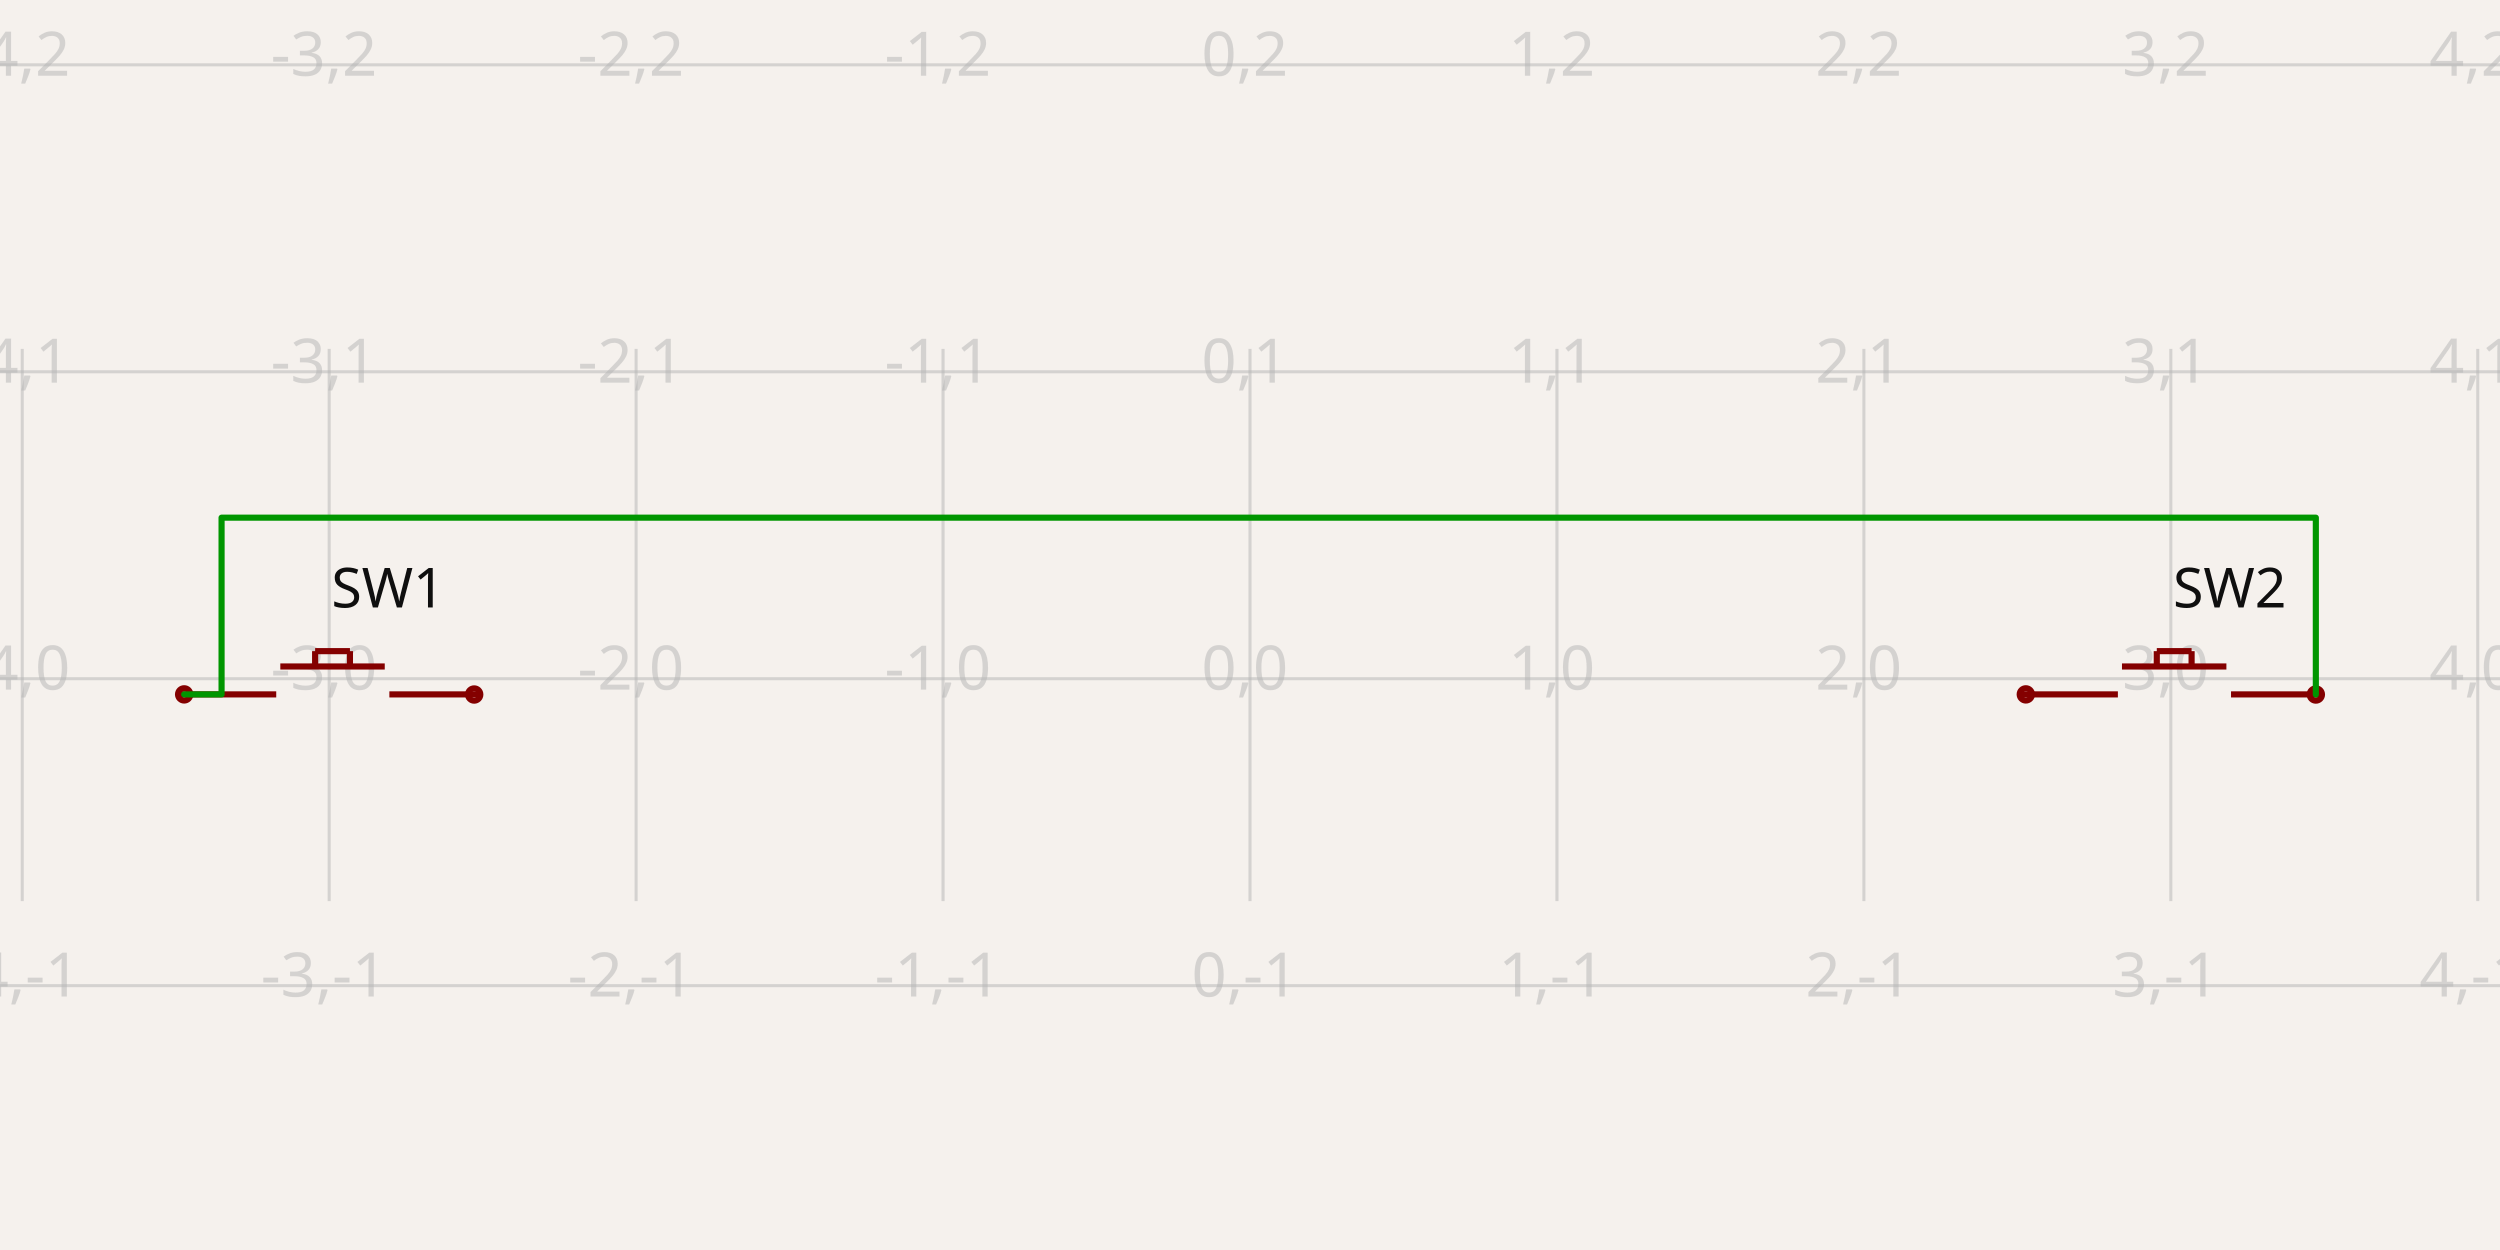
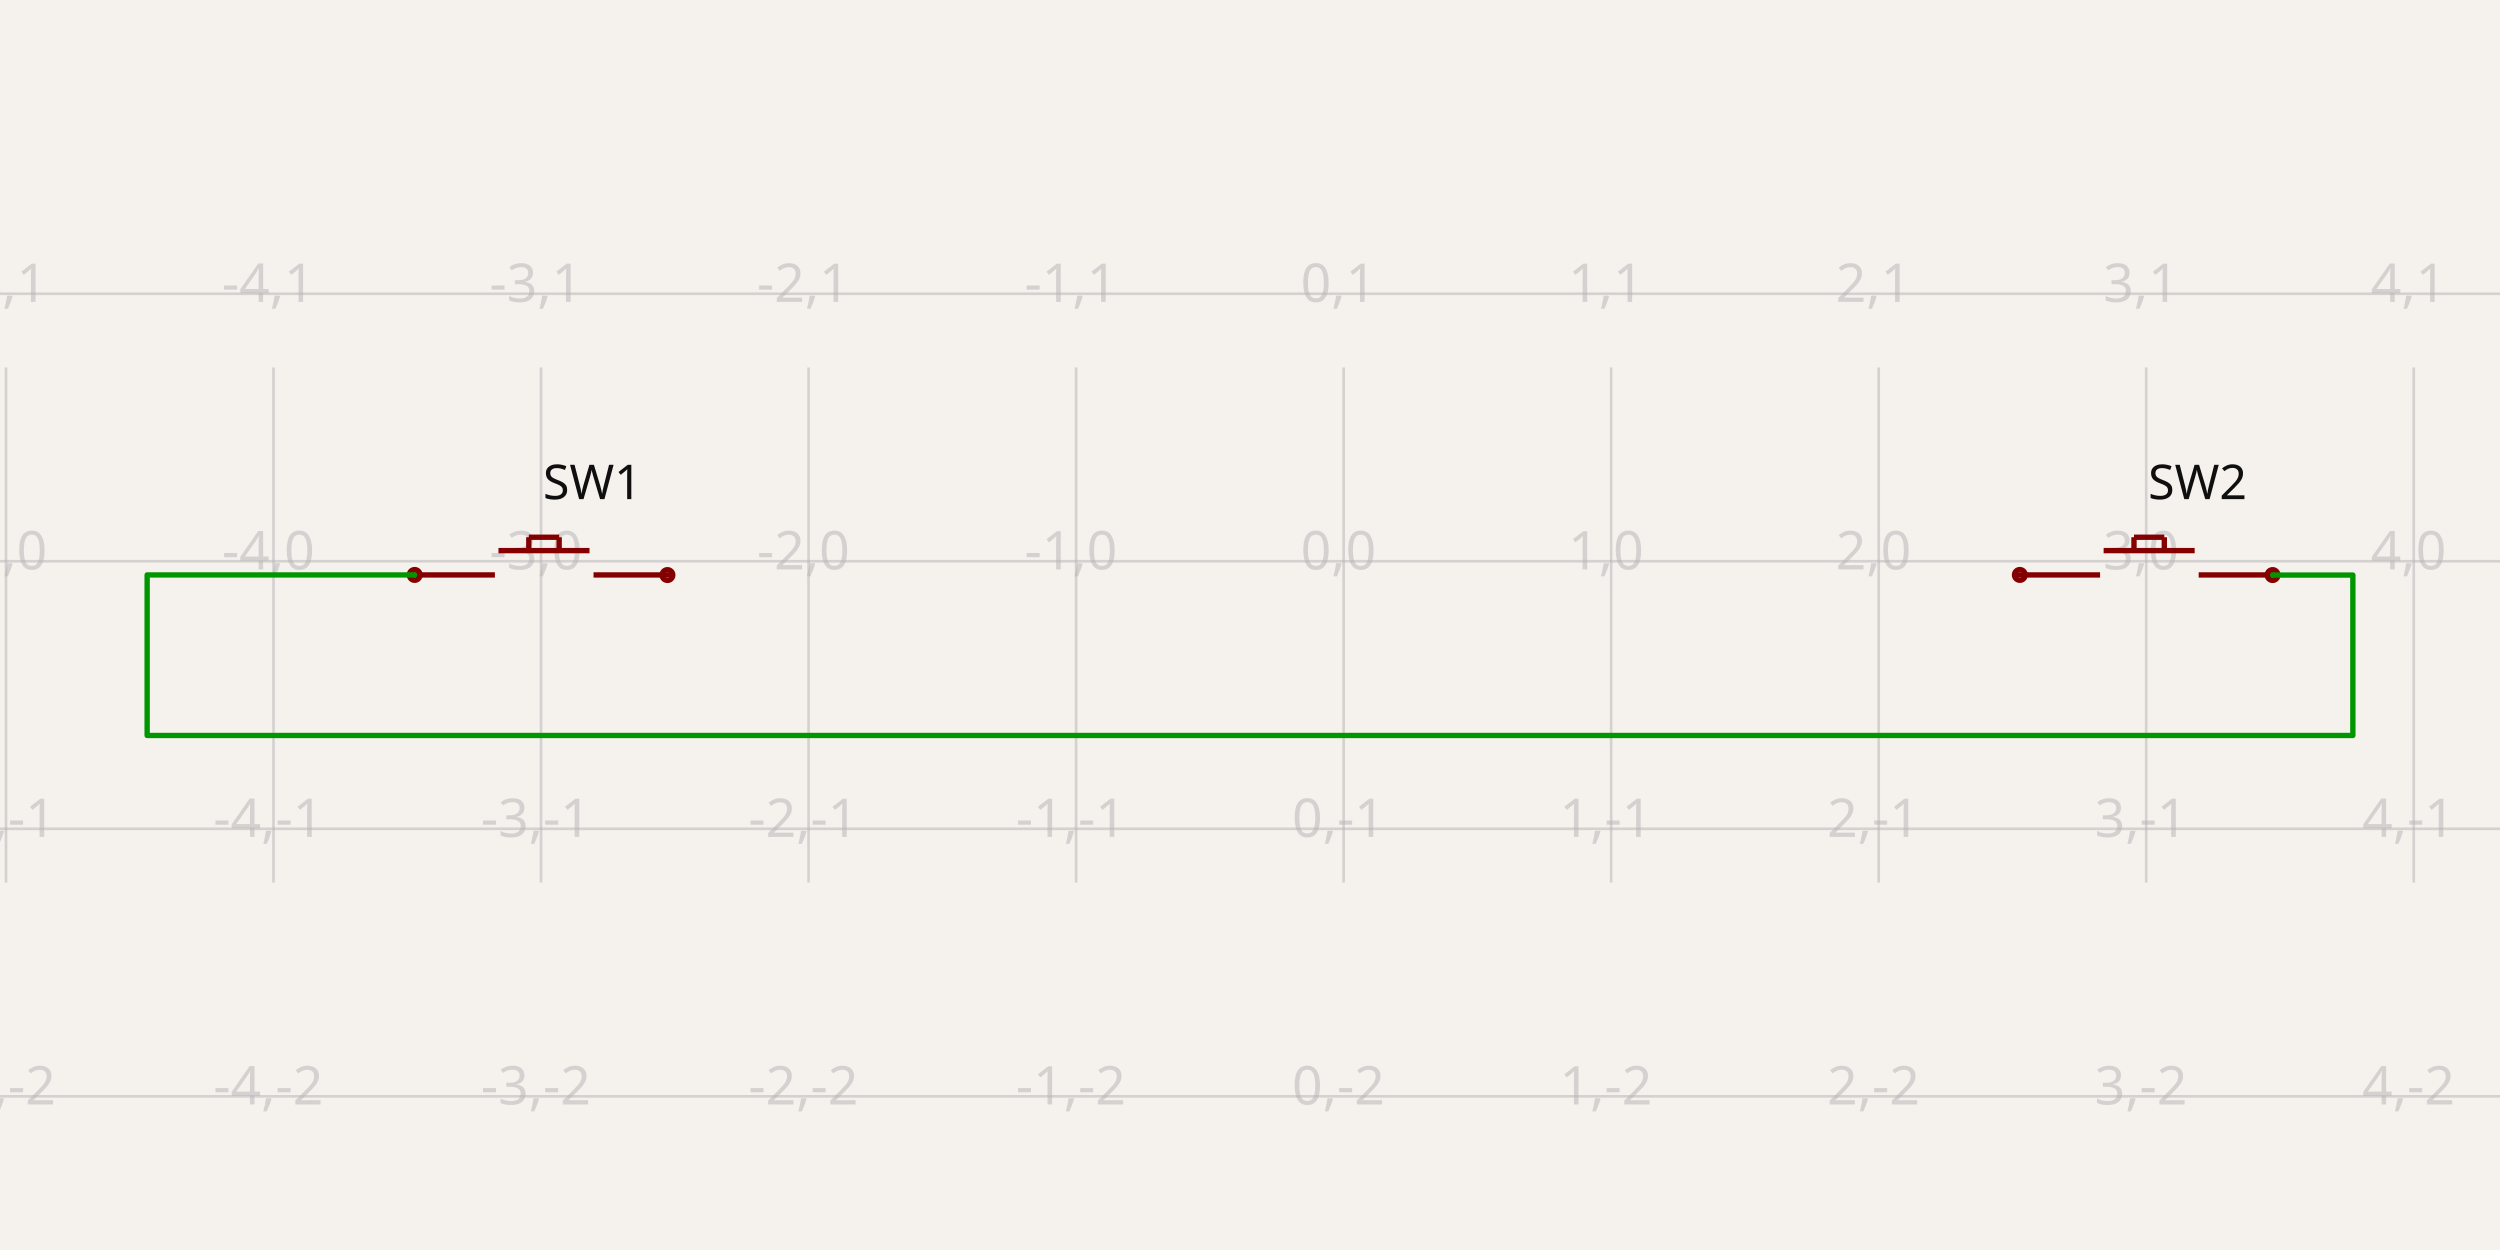
- <svg xmlns="http://www.w3.org/2000/svg" width="1200" height="600" style="background-color: rgb(245, 241, 237)" data-real-to-screen-transform="matrix(147.3326003618,0,0,-147.3326003618,600,325.7832050633)">
+ <svg xmlns="http://www.w3.org/2000/svg" width="1200" height="600" style="background-color: rgb(245, 241, 237)" data-real-to-screen-transform="matrix(128.4131561461,0,0,-128.4131561461,644.9446046512,269.4103810415)">
  <style>
              .boundary { fill: rgb(245, 241, 237); }
              .schematic-boundary { fill: none; stroke: #fff; }
              .component { fill: none; stroke: rgb(132, 0, 0); }
              .chip { fill: rgb(255, 255, 194); stroke: rgb(132, 0, 0); }
              .component-pin { fill: none; stroke: rgb(132, 0, 0); }
              .trace:hover {
                filter: invert(1);
              }
              .trace:hover .trace-crossing-outline {
                opacity: 0;
              }
              .text { font-family: sans-serif; fill: rgb(0, 150, 0); }
              .pin-number { fill: rgb(169, 0, 0); }
              .port-label { fill: rgb(0, 100, 100); }
              .component-name { fill: rgb(0, 100, 100); }
            </style>
  <rect class="boundary" x="0" y="0" width="1200" height="600" />
  <g class="grid">
-     <line x1="-136.663" y1="432.543" x2="-136.663" y2="167.457" stroke="rgb(181, 181, 181)" stroke-width="1.473" stroke-opacity="0.5" />
-     <line x1="10.67" y1="432.543" x2="10.67" y2="167.457" stroke="rgb(181, 181, 181)" stroke-width="1.473" stroke-opacity="0.5" />
-     <line x1="158.002" y1="432.543" x2="158.002" y2="167.457" stroke="rgb(181, 181, 181)" stroke-width="1.473" stroke-opacity="0.5" />
-     <line x1="305.335" y1="432.543" x2="305.335" y2="167.457" stroke="rgb(181, 181, 181)" stroke-width="1.473" stroke-opacity="0.5" />
-     <line x1="452.667" y1="432.543" x2="452.667" y2="167.457" stroke="rgb(181, 181, 181)" stroke-width="1.473" stroke-opacity="0.5" />
-     <line x1="600" y1="432.543" x2="600" y2="167.457" stroke="rgb(181, 181, 181)" stroke-width="1.473" stroke-opacity="0.5" />
-     <line x1="747.333" y1="432.543" x2="747.333" y2="167.457" stroke="rgb(181, 181, 181)" stroke-width="1.473" stroke-opacity="0.5" />
-     <line x1="894.665" y1="432.543" x2="894.665" y2="167.457" stroke="rgb(181, 181, 181)" stroke-width="1.473" stroke-opacity="0.5" />
-     <line x1="1041.998" y1="432.543" x2="1041.998" y2="167.457" stroke="rgb(181, 181, 181)" stroke-width="1.473" stroke-opacity="0.5" />
-     <line x1="1189.33" y1="432.543" x2="1189.33" y2="167.457" stroke="rgb(181, 181, 181)" stroke-width="1.473" stroke-opacity="0.5" />
-     <line x1="1336.663" y1="432.543" x2="1336.663" y2="167.457" stroke="rgb(181, 181, 181)" stroke-width="1.473" stroke-opacity="0.5" />
-     <line x1="1.2892087397631258e-10" y1="473.116" x2="1200" y2="473.116" stroke="rgb(181, 181, 181)" stroke-width="1.473" stroke-opacity="0.5" />
-     <line x1="1.2892087397631258e-10" y1="325.783" x2="1200" y2="325.783" stroke="rgb(181, 181, 181)" stroke-width="1.473" stroke-opacity="0.5" />
-     <line x1="1.2892087397631258e-10" y1="178.451" x2="1200" y2="178.451" stroke="rgb(181, 181, 181)" stroke-width="1.473" stroke-opacity="0.5" />
-     <line x1="1.2892087397631258e-10" y1="31.118" x2="1200" y2="31.118" stroke="rgb(181, 181, 181)" stroke-width="1.473" stroke-opacity="0.5" />
-     <text x="-139.163" y="468.116" fill="rgb(181, 181, 181)" font-size="29.467" fill-opacity="0.5" text-anchor="middle" dominant-baseline="middle" font-family="sans-serif">-5,-1</text>
-     <text x="-139.163" y="320.783" fill="rgb(181, 181, 181)" font-size="29.467" fill-opacity="0.5" text-anchor="middle" dominant-baseline="middle" font-family="sans-serif">-5,0</text>
-     <text x="-139.163" y="173.451" fill="rgb(181, 181, 181)" font-size="29.467" fill-opacity="0.5" text-anchor="middle" dominant-baseline="middle" font-family="sans-serif">-5,1</text>
-     <text x="-139.163" y="26.118" fill="rgb(181, 181, 181)" font-size="29.467" fill-opacity="0.5" text-anchor="middle" dominant-baseline="middle" font-family="sans-serif">-5,2</text>
-     <text x="8.17" y="468.116" fill="rgb(181, 181, 181)" font-size="29.467" fill-opacity="0.5" text-anchor="middle" dominant-baseline="middle" font-family="sans-serif">-4,-1</text>
-     <text x="8.17" y="320.783" fill="rgb(181, 181, 181)" font-size="29.467" fill-opacity="0.5" text-anchor="middle" dominant-baseline="middle" font-family="sans-serif">-4,0</text>
-     <text x="8.17" y="173.451" fill="rgb(181, 181, 181)" font-size="29.467" fill-opacity="0.5" text-anchor="middle" dominant-baseline="middle" font-family="sans-serif">-4,1</text>
-     <text x="8.17" y="26.118" fill="rgb(181, 181, 181)" font-size="29.467" fill-opacity="0.5" text-anchor="middle" dominant-baseline="middle" font-family="sans-serif">-4,2</text>
-     <text x="155.502" y="468.116" fill="rgb(181, 181, 181)" font-size="29.467" fill-opacity="0.5" text-anchor="middle" dominant-baseline="middle" font-family="sans-serif">-3,-1</text>
-     <text x="155.502" y="320.783" fill="rgb(181, 181, 181)" font-size="29.467" fill-opacity="0.5" text-anchor="middle" dominant-baseline="middle" font-family="sans-serif">-3,0</text>
-     <text x="155.502" y="173.451" fill="rgb(181, 181, 181)" font-size="29.467" fill-opacity="0.5" text-anchor="middle" dominant-baseline="middle" font-family="sans-serif">-3,1</text>
-     <text x="155.502" y="26.118" fill="rgb(181, 181, 181)" font-size="29.467" fill-opacity="0.5" text-anchor="middle" dominant-baseline="middle" font-family="sans-serif">-3,2</text>
-     <text x="302.835" y="468.116" fill="rgb(181, 181, 181)" font-size="29.467" fill-opacity="0.5" text-anchor="middle" dominant-baseline="middle" font-family="sans-serif">-2,-1</text>
-     <text x="302.835" y="320.783" fill="rgb(181, 181, 181)" font-size="29.467" fill-opacity="0.5" text-anchor="middle" dominant-baseline="middle" font-family="sans-serif">-2,0</text>
-     <text x="302.835" y="173.451" fill="rgb(181, 181, 181)" font-size="29.467" fill-opacity="0.5" text-anchor="middle" dominant-baseline="middle" font-family="sans-serif">-2,1</text>
-     <text x="302.835" y="26.118" fill="rgb(181, 181, 181)" font-size="29.467" fill-opacity="0.5" text-anchor="middle" dominant-baseline="middle" font-family="sans-serif">-2,2</text>
-     <text x="450.167" y="468.116" fill="rgb(181, 181, 181)" font-size="29.467" fill-opacity="0.5" text-anchor="middle" dominant-baseline="middle" font-family="sans-serif">-1,-1</text>
-     <text x="450.167" y="320.783" fill="rgb(181, 181, 181)" font-size="29.467" fill-opacity="0.5" text-anchor="middle" dominant-baseline="middle" font-family="sans-serif">-1,0</text>
-     <text x="450.167" y="173.451" fill="rgb(181, 181, 181)" font-size="29.467" fill-opacity="0.5" text-anchor="middle" dominant-baseline="middle" font-family="sans-serif">-1,1</text>
-     <text x="450.167" y="26.118" fill="rgb(181, 181, 181)" font-size="29.467" fill-opacity="0.5" text-anchor="middle" dominant-baseline="middle" font-family="sans-serif">-1,2</text>
-     <text x="597.5" y="468.116" fill="rgb(181, 181, 181)" font-size="29.467" fill-opacity="0.5" text-anchor="middle" dominant-baseline="middle" font-family="sans-serif">0,-1</text>
-     <text x="597.5" y="320.783" fill="rgb(181, 181, 181)" font-size="29.467" fill-opacity="0.5" text-anchor="middle" dominant-baseline="middle" font-family="sans-serif">0,0</text>
-     <text x="597.5" y="173.451" fill="rgb(181, 181, 181)" font-size="29.467" fill-opacity="0.5" text-anchor="middle" dominant-baseline="middle" font-family="sans-serif">0,1</text>
-     <text x="597.5" y="26.118" fill="rgb(181, 181, 181)" font-size="29.467" fill-opacity="0.5" text-anchor="middle" dominant-baseline="middle" font-family="sans-serif">0,2</text>
-     <text x="744.833" y="468.116" fill="rgb(181, 181, 181)" font-size="29.467" fill-opacity="0.5" text-anchor="middle" dominant-baseline="middle" font-family="sans-serif">1,-1</text>
-     <text x="744.833" y="320.783" fill="rgb(181, 181, 181)" font-size="29.467" fill-opacity="0.5" text-anchor="middle" dominant-baseline="middle" font-family="sans-serif">1,0</text>
-     <text x="744.833" y="173.451" fill="rgb(181, 181, 181)" font-size="29.467" fill-opacity="0.5" text-anchor="middle" dominant-baseline="middle" font-family="sans-serif">1,1</text>
-     <text x="744.833" y="26.118" fill="rgb(181, 181, 181)" font-size="29.467" fill-opacity="0.5" text-anchor="middle" dominant-baseline="middle" font-family="sans-serif">1,2</text>
-     <text x="892.165" y="468.116" fill="rgb(181, 181, 181)" font-size="29.467" fill-opacity="0.5" text-anchor="middle" dominant-baseline="middle" font-family="sans-serif">2,-1</text>
-     <text x="892.165" y="320.783" fill="rgb(181, 181, 181)" font-size="29.467" fill-opacity="0.5" text-anchor="middle" dominant-baseline="middle" font-family="sans-serif">2,0</text>
-     <text x="892.165" y="173.451" fill="rgb(181, 181, 181)" font-size="29.467" fill-opacity="0.5" text-anchor="middle" dominant-baseline="middle" font-family="sans-serif">2,1</text>
-     <text x="892.165" y="26.118" fill="rgb(181, 181, 181)" font-size="29.467" fill-opacity="0.5" text-anchor="middle" dominant-baseline="middle" font-family="sans-serif">2,2</text>
-     <text x="1039.498" y="468.116" fill="rgb(181, 181, 181)" font-size="29.467" fill-opacity="0.5" text-anchor="middle" dominant-baseline="middle" font-family="sans-serif">3,-1</text>
-     <text x="1039.498" y="320.783" fill="rgb(181, 181, 181)" font-size="29.467" fill-opacity="0.5" text-anchor="middle" dominant-baseline="middle" font-family="sans-serif">3,0</text>
-     <text x="1039.498" y="173.451" fill="rgb(181, 181, 181)" font-size="29.467" fill-opacity="0.5" text-anchor="middle" dominant-baseline="middle" font-family="sans-serif">3,1</text>
-     <text x="1039.498" y="26.118" fill="rgb(181, 181, 181)" font-size="29.467" fill-opacity="0.5" text-anchor="middle" dominant-baseline="middle" font-family="sans-serif">3,2</text>
-     <text x="1186.83" y="468.116" fill="rgb(181, 181, 181)" font-size="29.467" fill-opacity="0.5" text-anchor="middle" dominant-baseline="middle" font-family="sans-serif">4,-1</text>
-     <text x="1186.83" y="320.783" fill="rgb(181, 181, 181)" font-size="29.467" fill-opacity="0.5" text-anchor="middle" dominant-baseline="middle" font-family="sans-serif">4,0</text>
-     <text x="1186.83" y="173.451" fill="rgb(181, 181, 181)" font-size="29.467" fill-opacity="0.5" text-anchor="middle" dominant-baseline="middle" font-family="sans-serif">4,1</text>
-     <text x="1186.83" y="26.118" fill="rgb(181, 181, 181)" font-size="29.467" fill-opacity="0.5" text-anchor="middle" dominant-baseline="middle" font-family="sans-serif">4,2</text>
-     <text x="1334.163" y="468.116" fill="rgb(181, 181, 181)" font-size="29.467" fill-opacity="0.5" text-anchor="middle" dominant-baseline="middle" font-family="sans-serif">5,-1</text>
-     <text x="1334.163" y="320.783" fill="rgb(181, 181, 181)" font-size="29.467" fill-opacity="0.5" text-anchor="middle" dominant-baseline="middle" font-family="sans-serif">5,0</text>
-     <text x="1334.163" y="173.451" fill="rgb(181, 181, 181)" font-size="29.467" fill-opacity="0.5" text-anchor="middle" dominant-baseline="middle" font-family="sans-serif">5,1</text>
-     <text x="1334.163" y="26.118" fill="rgb(181, 181, 181)" font-size="29.467" fill-opacity="0.5" text-anchor="middle" dominant-baseline="middle" font-family="sans-serif">5,2</text>
+     <line x1="-125.534" y1="423.64" x2="-125.534" y2="176.36" stroke="rgb(181, 181, 181)" stroke-width="1.284" stroke-opacity="0.5" />
+     <line x1="2.879" y1="423.64" x2="2.879" y2="176.36" stroke="rgb(181, 181, 181)" stroke-width="1.284" stroke-opacity="0.5" />
+     <line x1="131.292" y1="423.64" x2="131.292" y2="176.36" stroke="rgb(181, 181, 181)" stroke-width="1.284" stroke-opacity="0.5" />
+     <line x1="259.705" y1="423.64" x2="259.705" y2="176.36" stroke="rgb(181, 181, 181)" stroke-width="1.284" stroke-opacity="0.5" />
+     <line x1="388.118" y1="423.64" x2="388.118" y2="176.36" stroke="rgb(181, 181, 181)" stroke-width="1.284" stroke-opacity="0.5" />
+     <line x1="516.531" y1="423.64" x2="516.531" y2="176.36" stroke="rgb(181, 181, 181)" stroke-width="1.284" stroke-opacity="0.5" />
+     <line x1="644.945" y1="423.64" x2="644.945" y2="176.36" stroke="rgb(181, 181, 181)" stroke-width="1.284" stroke-opacity="0.5" />
+     <line x1="773.358" y1="423.64" x2="773.358" y2="176.36" stroke="rgb(181, 181, 181)" stroke-width="1.284" stroke-opacity="0.5" />
+     <line x1="901.771" y1="423.64" x2="901.771" y2="176.36" stroke="rgb(181, 181, 181)" stroke-width="1.284" stroke-opacity="0.5" />
+     <line x1="1030.184" y1="423.64" x2="1030.184" y2="176.36" stroke="rgb(181, 181, 181)" stroke-width="1.284" stroke-opacity="0.5" />
+     <line x1="1158.597" y1="423.64" x2="1158.597" y2="176.36" stroke="rgb(181, 181, 181)" stroke-width="1.284" stroke-opacity="0.5" />
+     <line x1="1287.01" y1="423.64" x2="1287.01" y2="176.36" stroke="rgb(181, 181, 181)" stroke-width="1.284" stroke-opacity="0.5" />
+     <line x1="2.964952727779746e-10" y1="526.237" x2="1200" y2="526.237" stroke="rgb(181, 181, 181)" stroke-width="1.284" stroke-opacity="0.5" />
+     <line x1="2.964952727779746e-10" y1="397.824" x2="1200" y2="397.824" stroke="rgb(181, 181, 181)" stroke-width="1.284" stroke-opacity="0.5" />
+     <line x1="2.964952727779746e-10" y1="269.41" x2="1200" y2="269.41" stroke="rgb(181, 181, 181)" stroke-width="1.284" stroke-opacity="0.5" />
+     <line x1="2.964952727779746e-10" y1="140.997" x2="1200" y2="140.997" stroke="rgb(181, 181, 181)" stroke-width="1.284" stroke-opacity="0.5" />
+     <text x="-128.034" y="521.237" fill="rgb(181, 181, 181)" font-size="25.683" fill-opacity="0.5" text-anchor="middle" dominant-baseline="middle" font-family="sans-serif">-6,-2</text>
+     <text x="-128.034" y="392.824" fill="rgb(181, 181, 181)" font-size="25.683" fill-opacity="0.5" text-anchor="middle" dominant-baseline="middle" font-family="sans-serif">-6,-1</text>
+     <text x="-128.034" y="264.41" fill="rgb(181, 181, 181)" font-size="25.683" fill-opacity="0.5" text-anchor="middle" dominant-baseline="middle" font-family="sans-serif">-6,0</text>
+     <text x="-128.034" y="135.997" fill="rgb(181, 181, 181)" font-size="25.683" fill-opacity="0.5" text-anchor="middle" dominant-baseline="middle" font-family="sans-serif">-6,1</text>
+     <text x="0.379" y="521.237" fill="rgb(181, 181, 181)" font-size="25.683" fill-opacity="0.5" text-anchor="middle" dominant-baseline="middle" font-family="sans-serif">-5,-2</text>
+     <text x="0.379" y="392.824" fill="rgb(181, 181, 181)" font-size="25.683" fill-opacity="0.5" text-anchor="middle" dominant-baseline="middle" font-family="sans-serif">-5,-1</text>
+     <text x="0.379" y="264.41" fill="rgb(181, 181, 181)" font-size="25.683" fill-opacity="0.5" text-anchor="middle" dominant-baseline="middle" font-family="sans-serif">-5,0</text>
+     <text x="0.379" y="135.997" fill="rgb(181, 181, 181)" font-size="25.683" fill-opacity="0.5" text-anchor="middle" dominant-baseline="middle" font-family="sans-serif">-5,1</text>
+     <text x="128.792" y="521.237" fill="rgb(181, 181, 181)" font-size="25.683" fill-opacity="0.5" text-anchor="middle" dominant-baseline="middle" font-family="sans-serif">-4,-2</text>
+     <text x="128.792" y="392.824" fill="rgb(181, 181, 181)" font-size="25.683" fill-opacity="0.5" text-anchor="middle" dominant-baseline="middle" font-family="sans-serif">-4,-1</text>
+     <text x="128.792" y="264.41" fill="rgb(181, 181, 181)" font-size="25.683" fill-opacity="0.5" text-anchor="middle" dominant-baseline="middle" font-family="sans-serif">-4,0</text>
+     <text x="128.792" y="135.997" fill="rgb(181, 181, 181)" font-size="25.683" fill-opacity="0.5" text-anchor="middle" dominant-baseline="middle" font-family="sans-serif">-4,1</text>
+     <text x="257.205" y="521.237" fill="rgb(181, 181, 181)" font-size="25.683" fill-opacity="0.5" text-anchor="middle" dominant-baseline="middle" font-family="sans-serif">-3,-2</text>
+     <text x="257.205" y="392.824" fill="rgb(181, 181, 181)" font-size="25.683" fill-opacity="0.5" text-anchor="middle" dominant-baseline="middle" font-family="sans-serif">-3,-1</text>
+     <text x="257.205" y="264.41" fill="rgb(181, 181, 181)" font-size="25.683" fill-opacity="0.5" text-anchor="middle" dominant-baseline="middle" font-family="sans-serif">-3,0</text>
+     <text x="257.205" y="135.997" fill="rgb(181, 181, 181)" font-size="25.683" fill-opacity="0.5" text-anchor="middle" dominant-baseline="middle" font-family="sans-serif">-3,1</text>
+     <text x="385.618" y="521.237" fill="rgb(181, 181, 181)" font-size="25.683" fill-opacity="0.5" text-anchor="middle" dominant-baseline="middle" font-family="sans-serif">-2,-2</text>
+     <text x="385.618" y="392.824" fill="rgb(181, 181, 181)" font-size="25.683" fill-opacity="0.5" text-anchor="middle" dominant-baseline="middle" font-family="sans-serif">-2,-1</text>
+     <text x="385.618" y="264.41" fill="rgb(181, 181, 181)" font-size="25.683" fill-opacity="0.5" text-anchor="middle" dominant-baseline="middle" font-family="sans-serif">-2,0</text>
+     <text x="385.618" y="135.997" fill="rgb(181, 181, 181)" font-size="25.683" fill-opacity="0.5" text-anchor="middle" dominant-baseline="middle" font-family="sans-serif">-2,1</text>
+     <text x="514.031" y="521.237" fill="rgb(181, 181, 181)" font-size="25.683" fill-opacity="0.5" text-anchor="middle" dominant-baseline="middle" font-family="sans-serif">-1,-2</text>
+     <text x="514.031" y="392.824" fill="rgb(181, 181, 181)" font-size="25.683" fill-opacity="0.5" text-anchor="middle" dominant-baseline="middle" font-family="sans-serif">-1,-1</text>
+     <text x="514.031" y="264.41" fill="rgb(181, 181, 181)" font-size="25.683" fill-opacity="0.5" text-anchor="middle" dominant-baseline="middle" font-family="sans-serif">-1,0</text>
+     <text x="514.031" y="135.997" fill="rgb(181, 181, 181)" font-size="25.683" fill-opacity="0.5" text-anchor="middle" dominant-baseline="middle" font-family="sans-serif">-1,1</text>
+     <text x="642.445" y="521.237" fill="rgb(181, 181, 181)" font-size="25.683" fill-opacity="0.5" text-anchor="middle" dominant-baseline="middle" font-family="sans-serif">0,-2</text>
+     <text x="642.445" y="392.824" fill="rgb(181, 181, 181)" font-size="25.683" fill-opacity="0.5" text-anchor="middle" dominant-baseline="middle" font-family="sans-serif">0,-1</text>
+     <text x="642.445" y="264.41" fill="rgb(181, 181, 181)" font-size="25.683" fill-opacity="0.5" text-anchor="middle" dominant-baseline="middle" font-family="sans-serif">0,0</text>
+     <text x="642.445" y="135.997" fill="rgb(181, 181, 181)" font-size="25.683" fill-opacity="0.5" text-anchor="middle" dominant-baseline="middle" font-family="sans-serif">0,1</text>
+     <text x="770.858" y="521.237" fill="rgb(181, 181, 181)" font-size="25.683" fill-opacity="0.5" text-anchor="middle" dominant-baseline="middle" font-family="sans-serif">1,-2</text>
+     <text x="770.858" y="392.824" fill="rgb(181, 181, 181)" font-size="25.683" fill-opacity="0.5" text-anchor="middle" dominant-baseline="middle" font-family="sans-serif">1,-1</text>
+     <text x="770.858" y="264.41" fill="rgb(181, 181, 181)" font-size="25.683" fill-opacity="0.5" text-anchor="middle" dominant-baseline="middle" font-family="sans-serif">1,0</text>
+     <text x="770.858" y="135.997" fill="rgb(181, 181, 181)" font-size="25.683" fill-opacity="0.5" text-anchor="middle" dominant-baseline="middle" font-family="sans-serif">1,1</text>
+     <text x="899.271" y="521.237" fill="rgb(181, 181, 181)" font-size="25.683" fill-opacity="0.5" text-anchor="middle" dominant-baseline="middle" font-family="sans-serif">2,-2</text>
+     <text x="899.271" y="392.824" fill="rgb(181, 181, 181)" font-size="25.683" fill-opacity="0.5" text-anchor="middle" dominant-baseline="middle" font-family="sans-serif">2,-1</text>
+     <text x="899.271" y="264.41" fill="rgb(181, 181, 181)" font-size="25.683" fill-opacity="0.5" text-anchor="middle" dominant-baseline="middle" font-family="sans-serif">2,0</text>
+     <text x="899.271" y="135.997" fill="rgb(181, 181, 181)" font-size="25.683" fill-opacity="0.5" text-anchor="middle" dominant-baseline="middle" font-family="sans-serif">2,1</text>
+     <text x="1027.684" y="521.237" fill="rgb(181, 181, 181)" font-size="25.683" fill-opacity="0.5" text-anchor="middle" dominant-baseline="middle" font-family="sans-serif">3,-2</text>
+     <text x="1027.684" y="392.824" fill="rgb(181, 181, 181)" font-size="25.683" fill-opacity="0.5" text-anchor="middle" dominant-baseline="middle" font-family="sans-serif">3,-1</text>
+     <text x="1027.684" y="264.41" fill="rgb(181, 181, 181)" font-size="25.683" fill-opacity="0.5" text-anchor="middle" dominant-baseline="middle" font-family="sans-serif">3,0</text>
+     <text x="1027.684" y="135.997" fill="rgb(181, 181, 181)" font-size="25.683" fill-opacity="0.5" text-anchor="middle" dominant-baseline="middle" font-family="sans-serif">3,1</text>
+     <text x="1156.097" y="521.237" fill="rgb(181, 181, 181)" font-size="25.683" fill-opacity="0.5" text-anchor="middle" dominant-baseline="middle" font-family="sans-serif">4,-2</text>
+     <text x="1156.097" y="392.824" fill="rgb(181, 181, 181)" font-size="25.683" fill-opacity="0.5" text-anchor="middle" dominant-baseline="middle" font-family="sans-serif">4,-1</text>
+     <text x="1156.097" y="264.41" fill="rgb(181, 181, 181)" font-size="25.683" fill-opacity="0.5" text-anchor="middle" dominant-baseline="middle" font-family="sans-serif">4,0</text>
+     <text x="1156.097" y="135.997" fill="rgb(181, 181, 181)" font-size="25.683" fill-opacity="0.5" text-anchor="middle" dominant-baseline="middle" font-family="sans-serif">4,1</text>
+     <text x="1284.51" y="521.237" fill="rgb(181, 181, 181)" font-size="25.683" fill-opacity="0.5" text-anchor="middle" dominant-baseline="middle" font-family="sans-serif">5,-2</text>
+     <text x="1284.51" y="392.824" fill="rgb(181, 181, 181)" font-size="25.683" fill-opacity="0.5" text-anchor="middle" dominant-baseline="middle" font-family="sans-serif">5,-1</text>
+     <text x="1284.51" y="264.41" fill="rgb(181, 181, 181)" font-size="25.683" fill-opacity="0.5" text-anchor="middle" dominant-baseline="middle" font-family="sans-serif">5,0</text>
+     <text x="1284.51" y="135.997" fill="rgb(181, 181, 181)" font-size="25.683" fill-opacity="0.5" text-anchor="middle" dominant-baseline="middle" font-family="sans-serif">5,1</text>
  </g>
  <g data-circuit-json-type="schematic_component" data-schematic-component-id="schematic_component_0">
-     <rect class="component-overlay" x="86.283" y="312.55" width="143.73" height="20.761" fill="transparent" />
-     <path d="M 151.26 312.55 L 151.26 319.96" stroke="rgb(132, 0, 0)" fill="none" stroke-width="2.947px" />
-     <path d="M 151.26 312.55 L 167.97 312.55" stroke="rgb(132, 0, 0)" fill="none" stroke-width="2.947px" />
-     <path d="M 167.97 312.55 L 167.97 319.96" stroke="rgb(132, 0, 0)" fill="none" stroke-width="2.947px" />
-     <path d="M 86.283 333.308 L 132.59 333.308" stroke="rgb(132, 0, 0)" fill="none" stroke-width="2.947px" />
-     <path d="M 134.551 319.912 L 184.679 319.912" stroke="rgb(132, 0, 0)" fill="none" stroke-width="2.947px" />
-     <path d="M 186.897 333.311 L 230.013 333.311" stroke="rgb(132, 0, 0)" fill="none" stroke-width="2.947px" />
-     <text x="159.081" y="282.376" fill="rgb(15, 15, 15)" font-family="sans-serif" text-anchor="start" dominant-baseline="middle" font-size="26.52px">SW1</text>
-     <text x="134.327" y="358.877" fill="rgb(15, 15, 15)" font-family="sans-serif" text-anchor="start" dominant-baseline="middle" font-size="26.52px" />
-     <circle cx="88.4" cy="333.304" r="2.947px" stroke-width="2.947px" fill="none" stroke="rgb(132, 0, 0)" />
-     <circle cx="227.605" cy="333.368" r="2.947px" stroke-width="2.947px" fill="none" stroke="rgb(132, 0, 0)" />
+     <rect class="component-overlay" x="197.195" y="257.877" width="125.274" height="18.095" fill="transparent" />
+     <path d="M 253.829 257.877 L 253.829 264.335" stroke="rgb(132, 0, 0)" fill="none" stroke-width="2.568px" />
+     <path d="M 253.829 257.877 L 268.393 257.877" stroke="rgb(132, 0, 0)" fill="none" stroke-width="2.568px" />
+     <path d="M 268.393 257.877 L 268.393 264.335" stroke="rgb(132, 0, 0)" fill="none" stroke-width="2.568px" />
+     <path d="M 197.195 275.969 L 237.556 275.969" stroke="rgb(132, 0, 0)" fill="none" stroke-width="2.568px" />
+     <path d="M 239.266 264.293 L 282.956 264.293" stroke="rgb(132, 0, 0)" fill="none" stroke-width="2.568px" />
+     <path d="M 284.889 275.972 L 322.469 275.972" stroke="rgb(132, 0, 0)" fill="none" stroke-width="2.568px" />
+     <text x="260.645" y="231.577" fill="rgb(15, 15, 15)" font-family="sans-serif" text-anchor="start" dominant-baseline="middle" font-size="23.114px">SW1</text>
+     <text x="239.07" y="298.254" fill="rgb(15, 15, 15)" font-family="sans-serif" text-anchor="start" dominant-baseline="middle" font-size="23.114px" />
+     <circle cx="199.04" cy="275.965" r="2.568px" stroke-width="2.568px" fill="none" stroke="rgb(132, 0, 0)" />
+     <circle cx="320.37" cy="276.021" r="2.568px" stroke-width="2.568px" fill="none" stroke="rgb(132, 0, 0)" />
  </g>
  <g data-circuit-json-type="schematic_component" data-schematic-component-id="schematic_component_1">
-     <rect class="component-overlay" x="970.278" y="312.55" width="143.73" height="20.761" fill="transparent" />
-     <path d="M 1035.256 312.55 L 1035.256 319.96" stroke="rgb(132, 0, 0)" fill="none" stroke-width="2.947px" />
-     <path d="M 1035.256 312.55 L 1051.965 312.55" stroke="rgb(132, 0, 0)" fill="none" stroke-width="2.947px" />
-     <path d="M 1051.965 312.55 L 1051.965 319.96" stroke="rgb(132, 0, 0)" fill="none" stroke-width="2.947px" />
-     <path d="M 970.278 333.308 L 1016.586 333.308" stroke="rgb(132, 0, 0)" fill="none" stroke-width="2.947px" />
-     <path d="M 1018.547 319.912 L 1068.674 319.912" stroke="rgb(132, 0, 0)" fill="none" stroke-width="2.947px" />
-     <path d="M 1070.892 333.311 L 1114.009 333.311" stroke="rgb(132, 0, 0)" fill="none" stroke-width="2.947px" />
-     <text x="1043.076" y="282.376" fill="rgb(15, 15, 15)" font-family="sans-serif" text-anchor="start" dominant-baseline="middle" font-size="26.52px">SW2</text>
-     <text x="1018.323" y="358.877" fill="rgb(15, 15, 15)" font-family="sans-serif" text-anchor="start" dominant-baseline="middle" font-size="26.52px" />
-     <circle cx="972.395" cy="333.304" r="2.947px" stroke-width="2.947px" fill="none" stroke="rgb(132, 0, 0)" />
-     <circle cx="1111.6" cy="333.368" r="2.947px" stroke-width="2.947px" fill="none" stroke="rgb(132, 0, 0)" />
+     <rect class="component-overlay" x="967.674" y="257.877" width="125.274" height="18.095" fill="transparent" />
+     <path d="M 1024.308 257.877 L 1024.308 264.335" stroke="rgb(132, 0, 0)" fill="none" stroke-width="2.568px" />
+     <path d="M 1024.308 257.877 L 1038.872 257.877" stroke="rgb(132, 0, 0)" fill="none" stroke-width="2.568px" />
+     <path d="M 1038.872 257.877 L 1038.872 264.335" stroke="rgb(132, 0, 0)" fill="none" stroke-width="2.568px" />
+     <path d="M 967.674 275.969 L 1008.035 275.969" stroke="rgb(132, 0, 0)" fill="none" stroke-width="2.568px" />
+     <path d="M 1009.745 264.293 L 1053.435 264.293" stroke="rgb(132, 0, 0)" fill="none" stroke-width="2.568px" />
+     <path d="M 1055.368 275.972 L 1092.948 275.972" stroke="rgb(132, 0, 0)" fill="none" stroke-width="2.568px" />
+     <text x="1031.124" y="231.577" fill="rgb(15, 15, 15)" font-family="sans-serif" text-anchor="start" dominant-baseline="middle" font-size="23.114px">SW2</text>
+     <text x="1009.549" y="298.254" fill="rgb(15, 15, 15)" font-family="sans-serif" text-anchor="start" dominant-baseline="middle" font-size="23.114px" />
+     <circle cx="969.519" cy="275.965" r="2.568px" stroke-width="2.568px" fill="none" stroke="rgb(132, 0, 0)" />
+     <circle cx="1090.849" cy="276.021" r="2.568px" stroke-width="2.568px" fill="none" stroke="rgb(132, 0, 0)" />
  </g>
  <g class="trace" data-circuit-json-type="schematic_trace" data-schematic-trace-id="schematic_trace_0">
-     <path d="M 88.4 333.304 L 106.351 333.304 L 106.351 248.49 L 1111.6 248.49 L 1111.6 311.268 L 1111.6 333.368" class="trace-invisible-hover-outline" stroke="rgb(0, 150, 0)" fill="none" stroke-width="23.573px" stroke-linecap="round" opacity="0" stroke-linejoin="round" />
-     <path d="M 88.4 333.304 L 106.351 333.304 L 106.351 248.49 L 1111.6 248.49 L 1111.6 311.268 L 1111.6 333.368" stroke="rgb(0, 150, 0)" fill="none" stroke-width="2.947px" stroke-linecap="round" stroke-linejoin="round" />
+     <path d="M 199.04 275.965 L 70.627 275.965 L 70.627 353.013 L 1129.373 353.013 L 1129.373 276.021 L 1090.849 276.021" class="trace-invisible-hover-outline" stroke="rgb(0, 150, 0)" fill="none" stroke-width="20.546px" stroke-linecap="round" opacity="0" stroke-linejoin="round" />
+     <path d="M 199.04 275.965 L 70.627 275.965 L 70.627 353.013 L 1129.373 353.013 L 1129.373 276.021 L 1090.849 276.021" stroke="rgb(0, 150, 0)" fill="none" stroke-width="2.568px" stroke-linecap="round" stroke-linejoin="round" />
  </g>
</svg>
